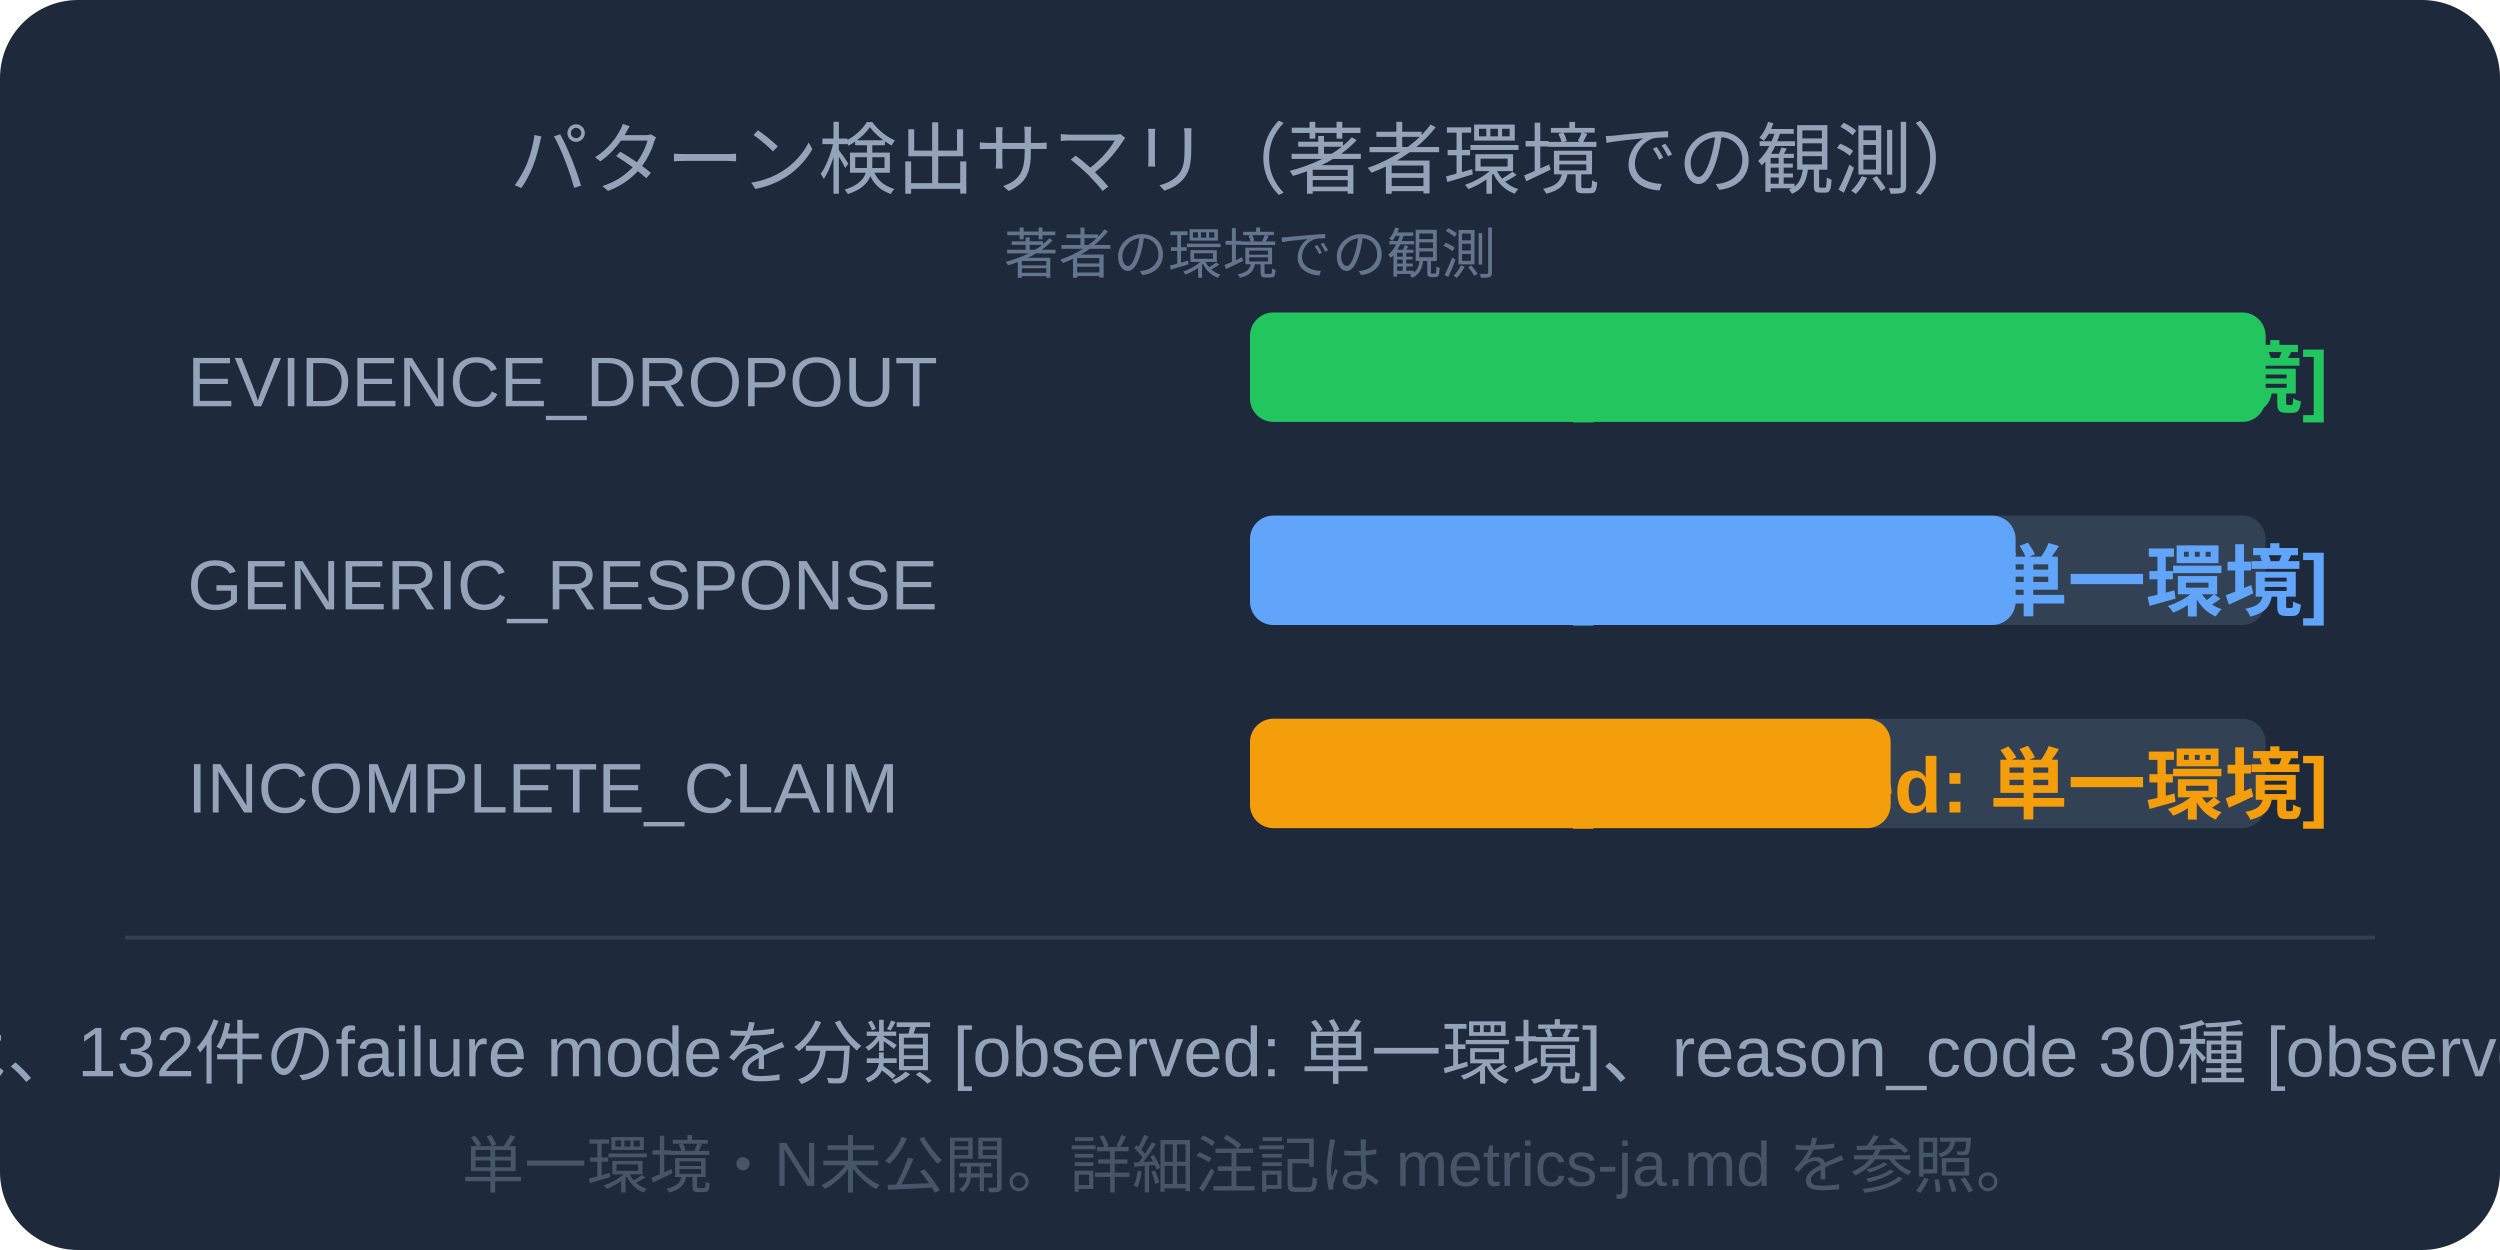
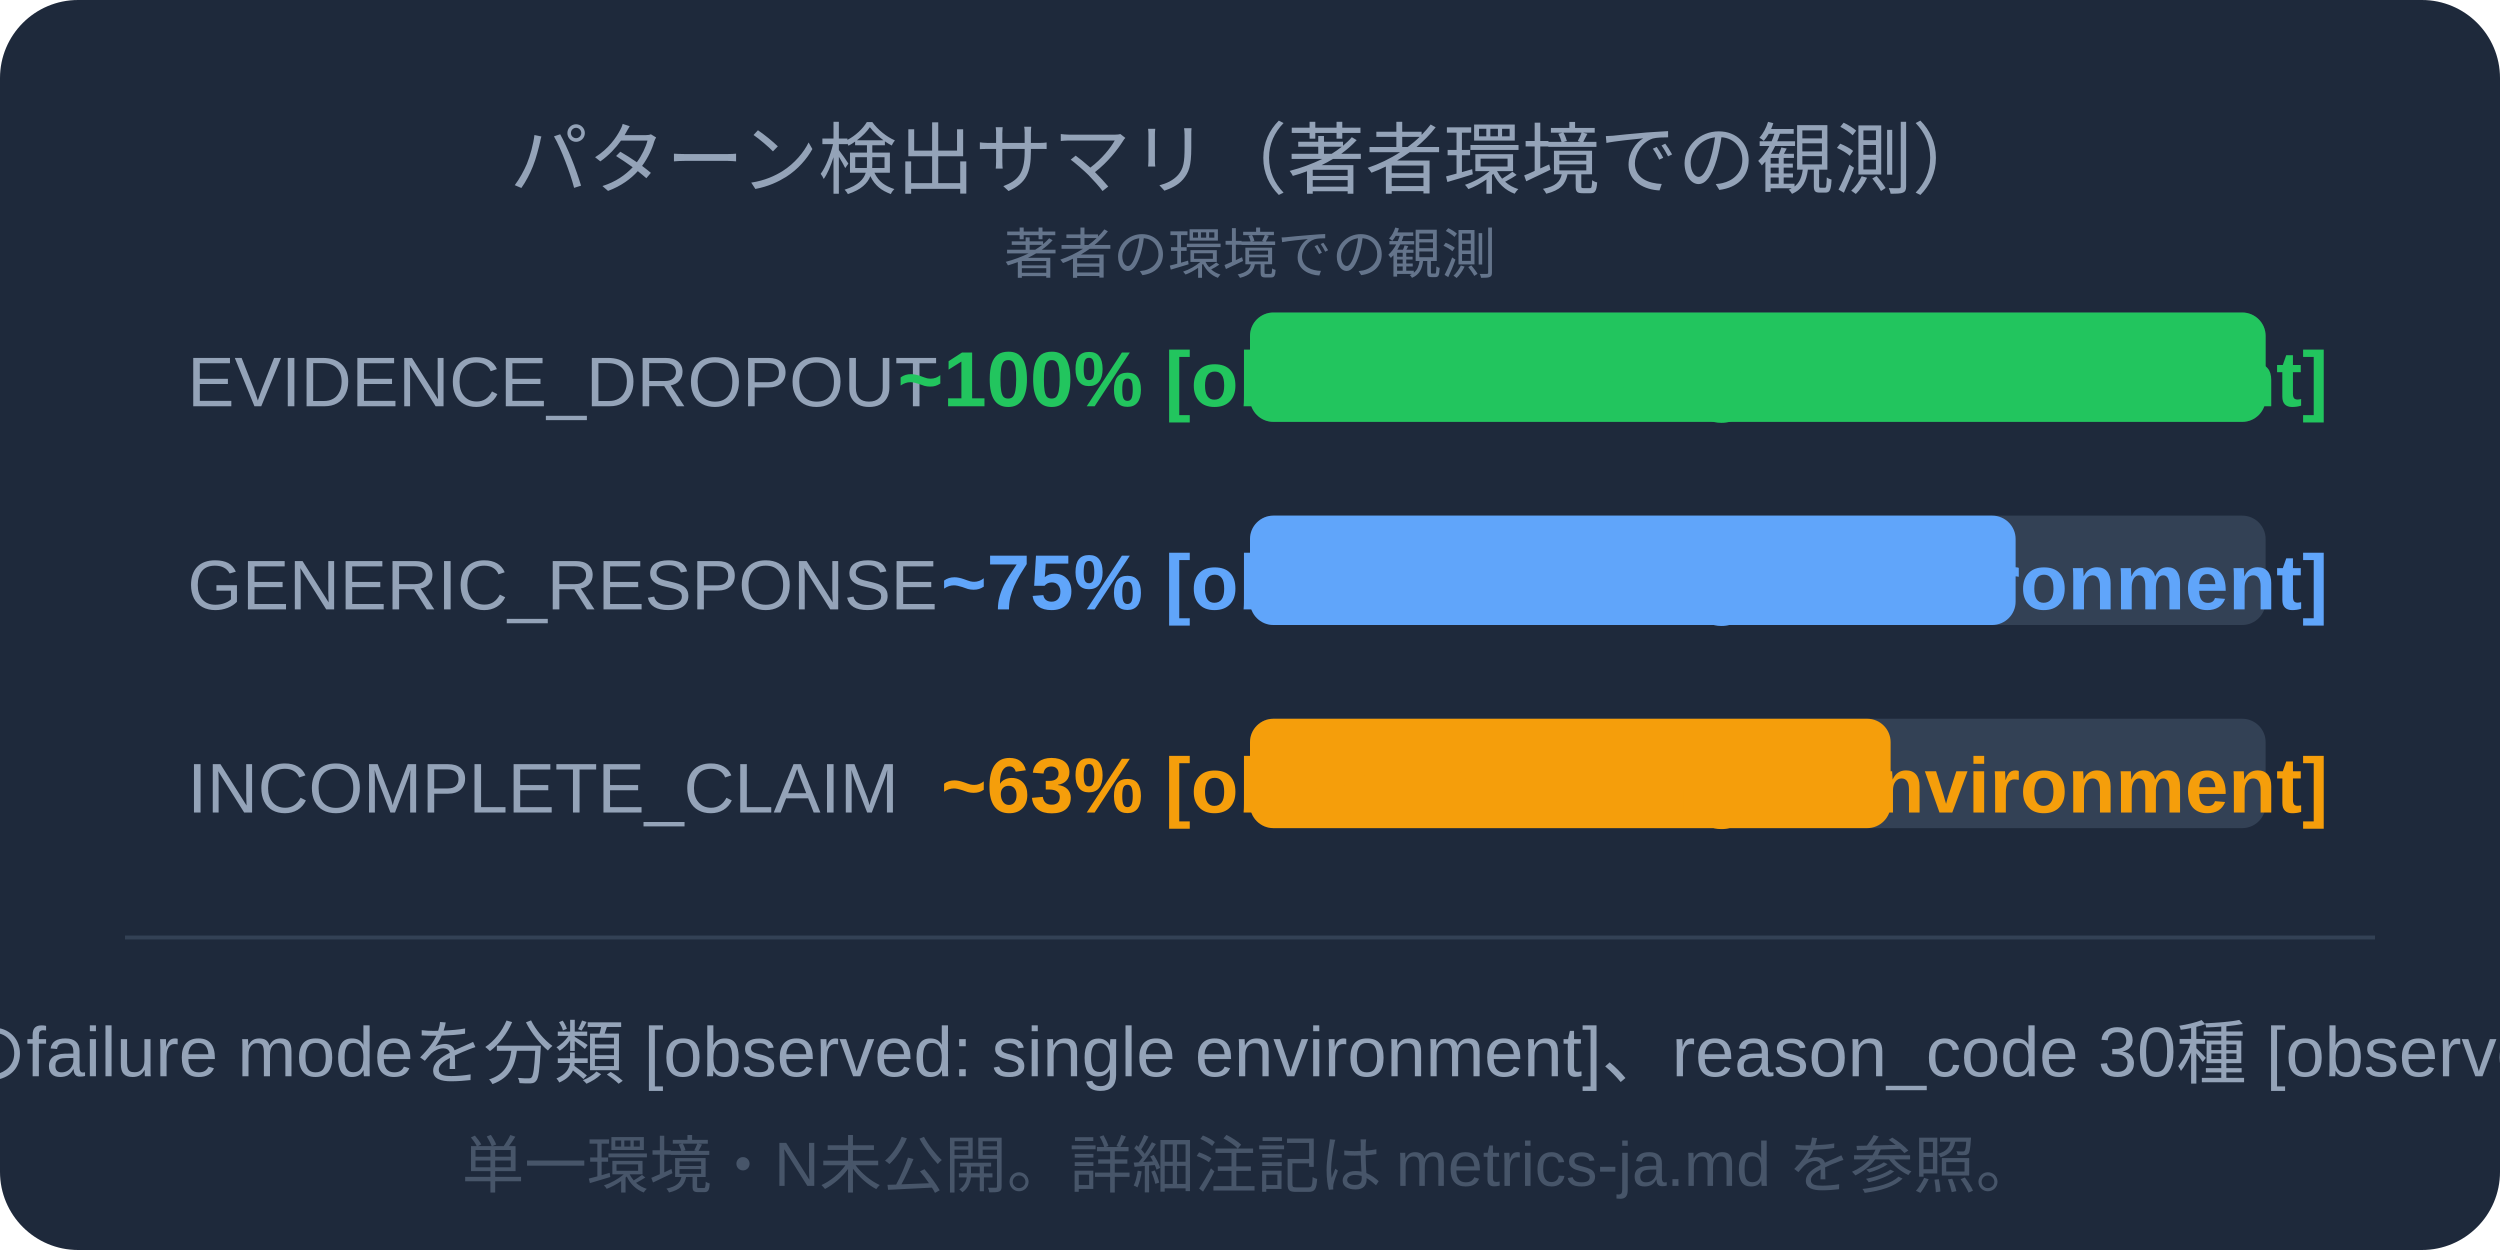
<svg xmlns="http://www.w3.org/2000/svg" viewBox="0 0 320 160" font-family="Segoe UI, Arial, sans-serif">
  <rect width="320" height="160" fill="#1e293b" rx="10" />
  <text x="160" y="24" text-anchor="middle" fill="#94a3b8" font-size="10">パターン検出サマリ（著者環境での観測）</text>
  <text x="160" y="35" text-anchor="middle" fill="#64748b" font-size="7">著者の環境での観測</text>
  <text x="24" y="52" fill="#94a3b8" font-size="9">EVIDENCE_DROPOUT</text>
  <rect x="160" y="40" width="130" height="14" fill="#334155" rx="3" />
  <rect x="160" y="40" width="130" height="14" fill="#22c55e" rx="3" />
-   <text x="298" y="52" text-anchor="end" fill="#22c55e" font-size="10" font-weight="600">~100% [observed: 単一環境]</text>
+   <text x="298" y="52" text-anchor="end" fill="#22c55e" font-size="10" font-weight="600">~100% [observed: single environment]</text>
  <text x="24" y="78" fill="#94a3b8" font-size="9">GENERIC_RESPONSE</text>
  <rect x="160" y="66" width="130" height="14" fill="#334155" rx="3" />
  <rect x="160" y="66" width="98" height="14" fill="#60a5fa" rx="3" />
-   <text x="298" y="78" text-anchor="end" fill="#60a5fa" font-size="10" font-weight="600">~75% [observed: 単一環境]</text>
+   <text x="298" y="78" text-anchor="end" fill="#60a5fa" font-size="10" font-weight="600">~75% [observed: single environment]</text>
  <text x="24" y="104" fill="#94a3b8" font-size="9">INCOMPLETE_CLAIM</text>
  <rect x="160" y="92" width="130" height="14" fill="#334155" rx="3" />
  <rect x="160" y="92" width="82" height="14" fill="#f59e0b" rx="3" />
-   <text x="298" y="104" text-anchor="end" fill="#f59e0b" font-size="10" font-weight="600">~63% [observed: 単一環境]</text>
+   <text x="298" y="104" text-anchor="end" fill="#f59e0b" font-size="10" font-weight="600">~63% [observed: single environment]</text>
  <line x1="16" y1="120" x2="304" y2="120" stroke="#334155" stroke-width="0.5" />
-   <text x="160" y="138" text-anchor="middle" fill="#94a3b8" font-size="9">著者の環境では、132件のfailure modeを分類 [observed: 単一環境]、reason_code 30種 [observed: 単一環境]。</text>
+   <text x="160" y="138" text-anchor="middle" fill="#94a3b8" font-size="9">著者の環境では、132件のfailure modeを分類 [observed: single environment]、reason_code 30種 [observed: single environment]。</text>
  <text x="160" y="152" text-anchor="middle" fill="#475569" font-size="8">単一環境・N未公開。詳細注記は metrics-ja.md を参照。</text>
</svg>
